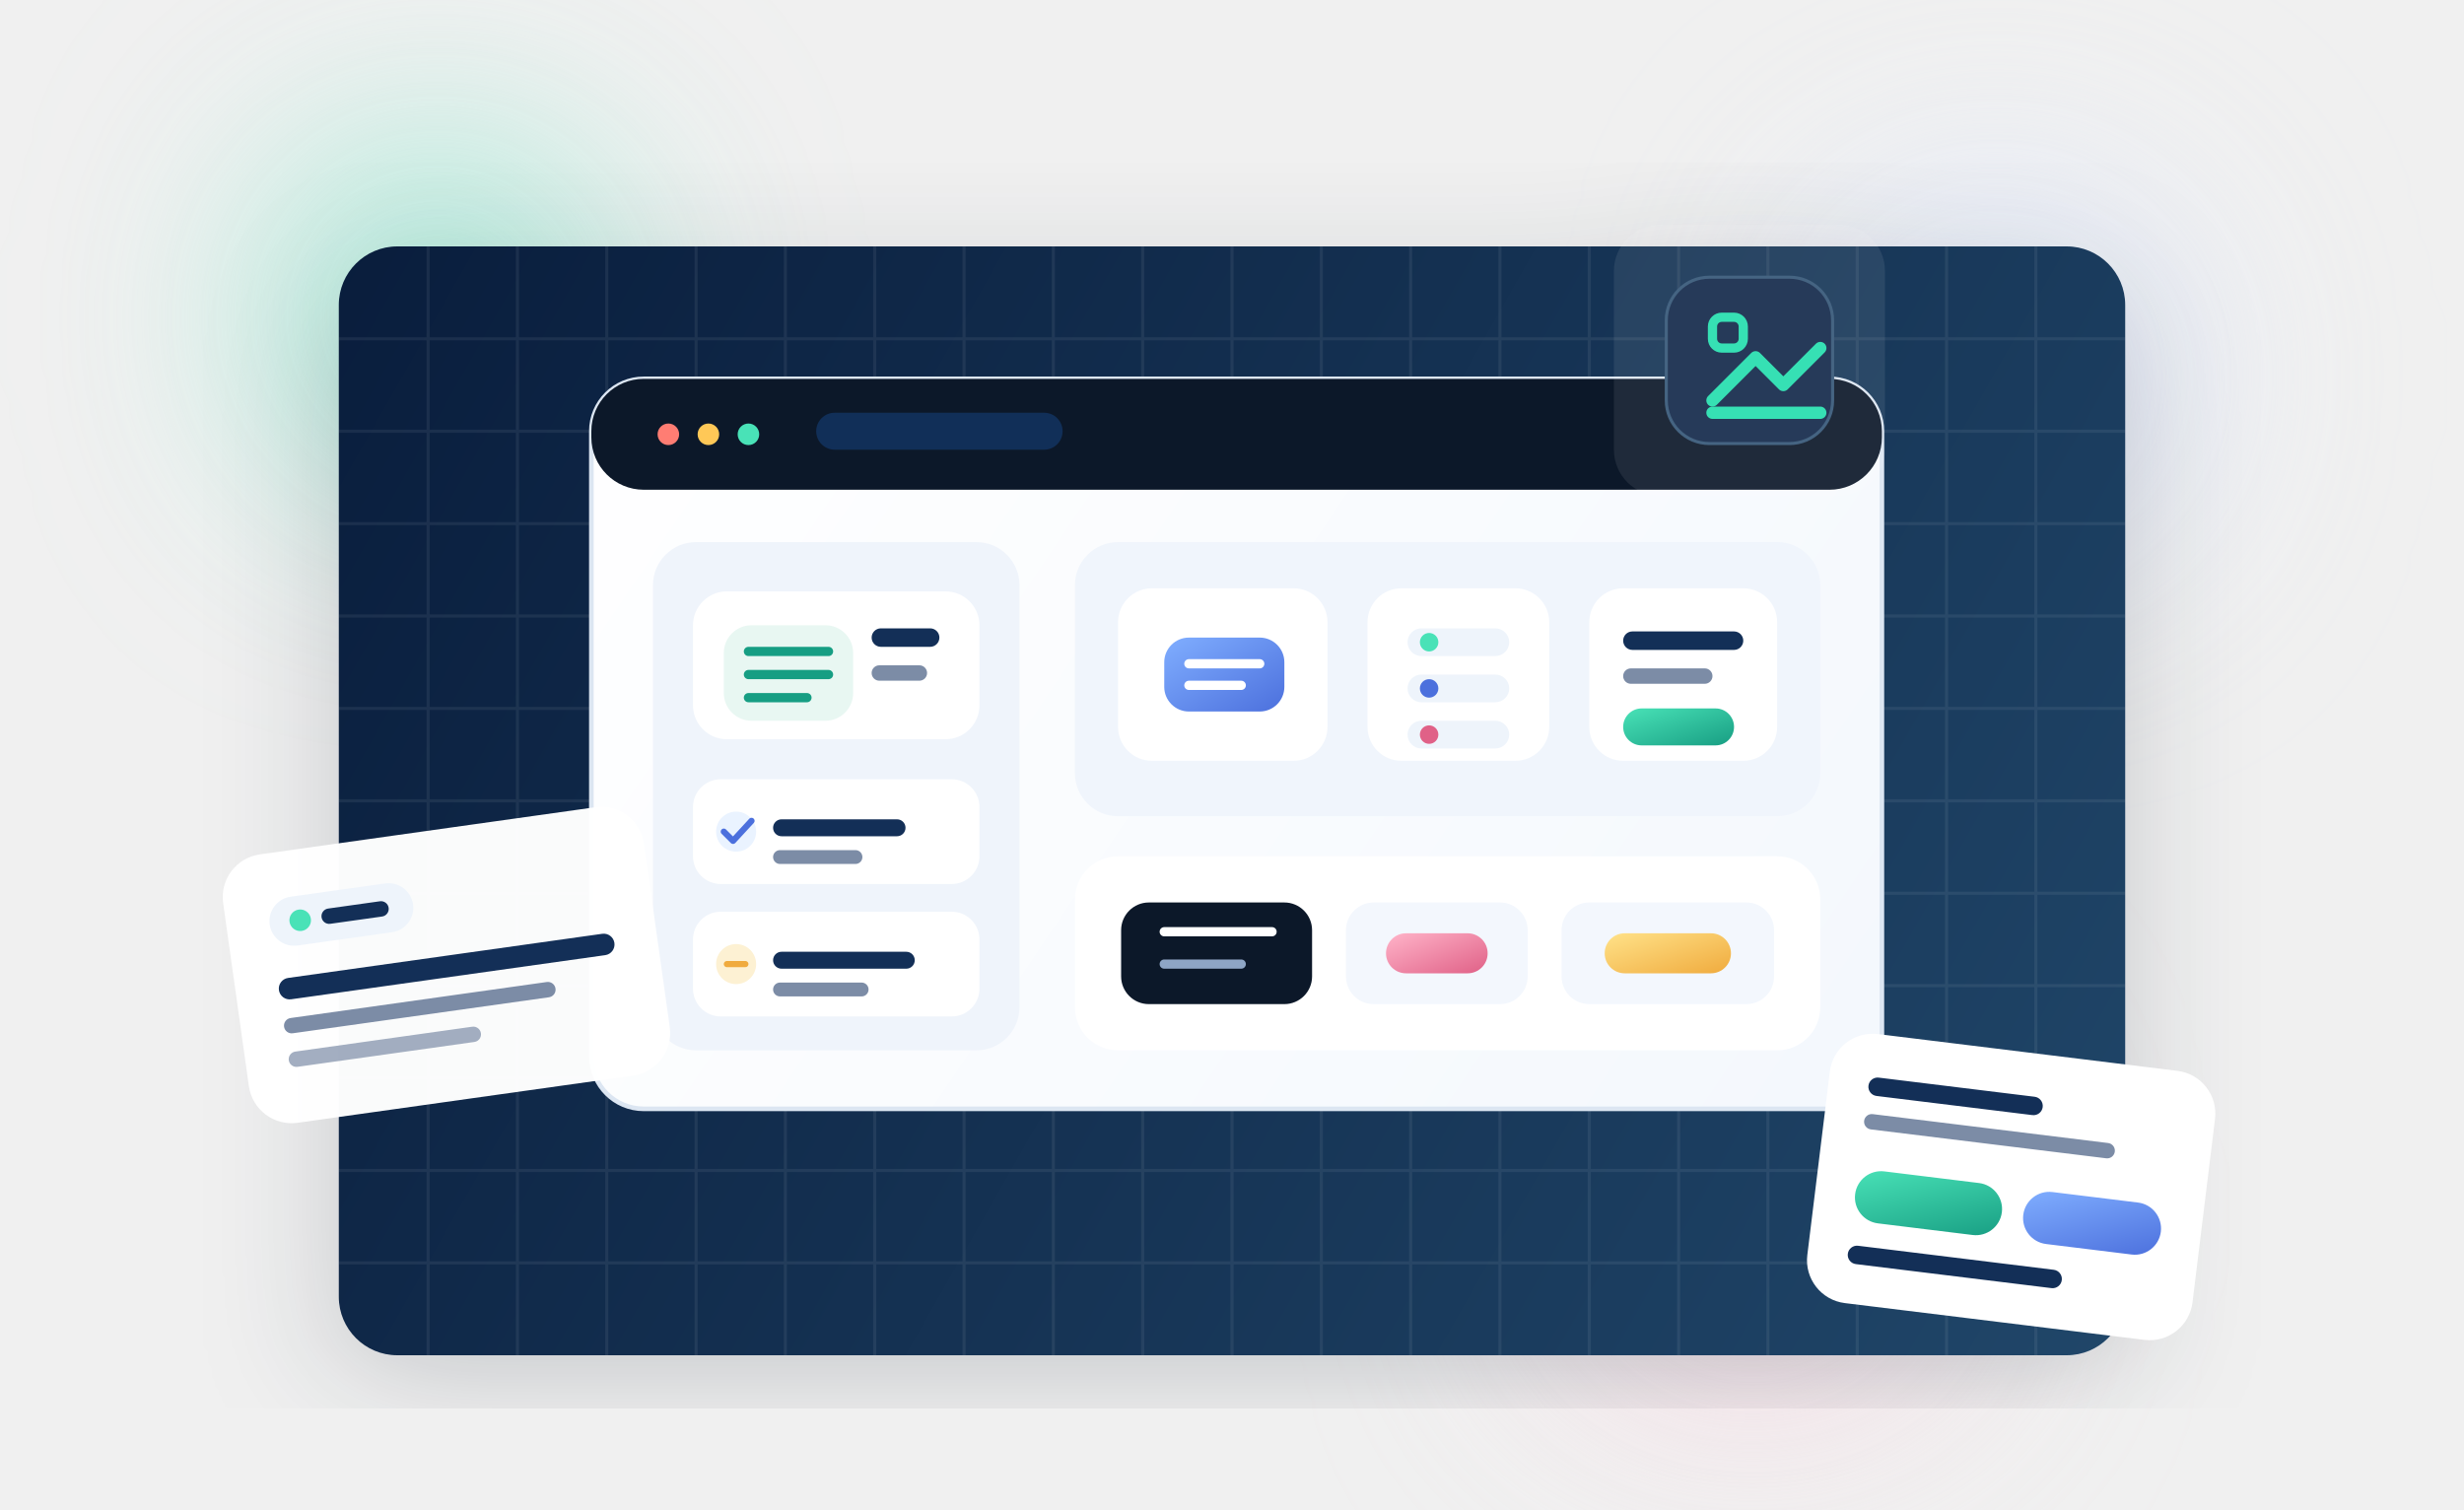
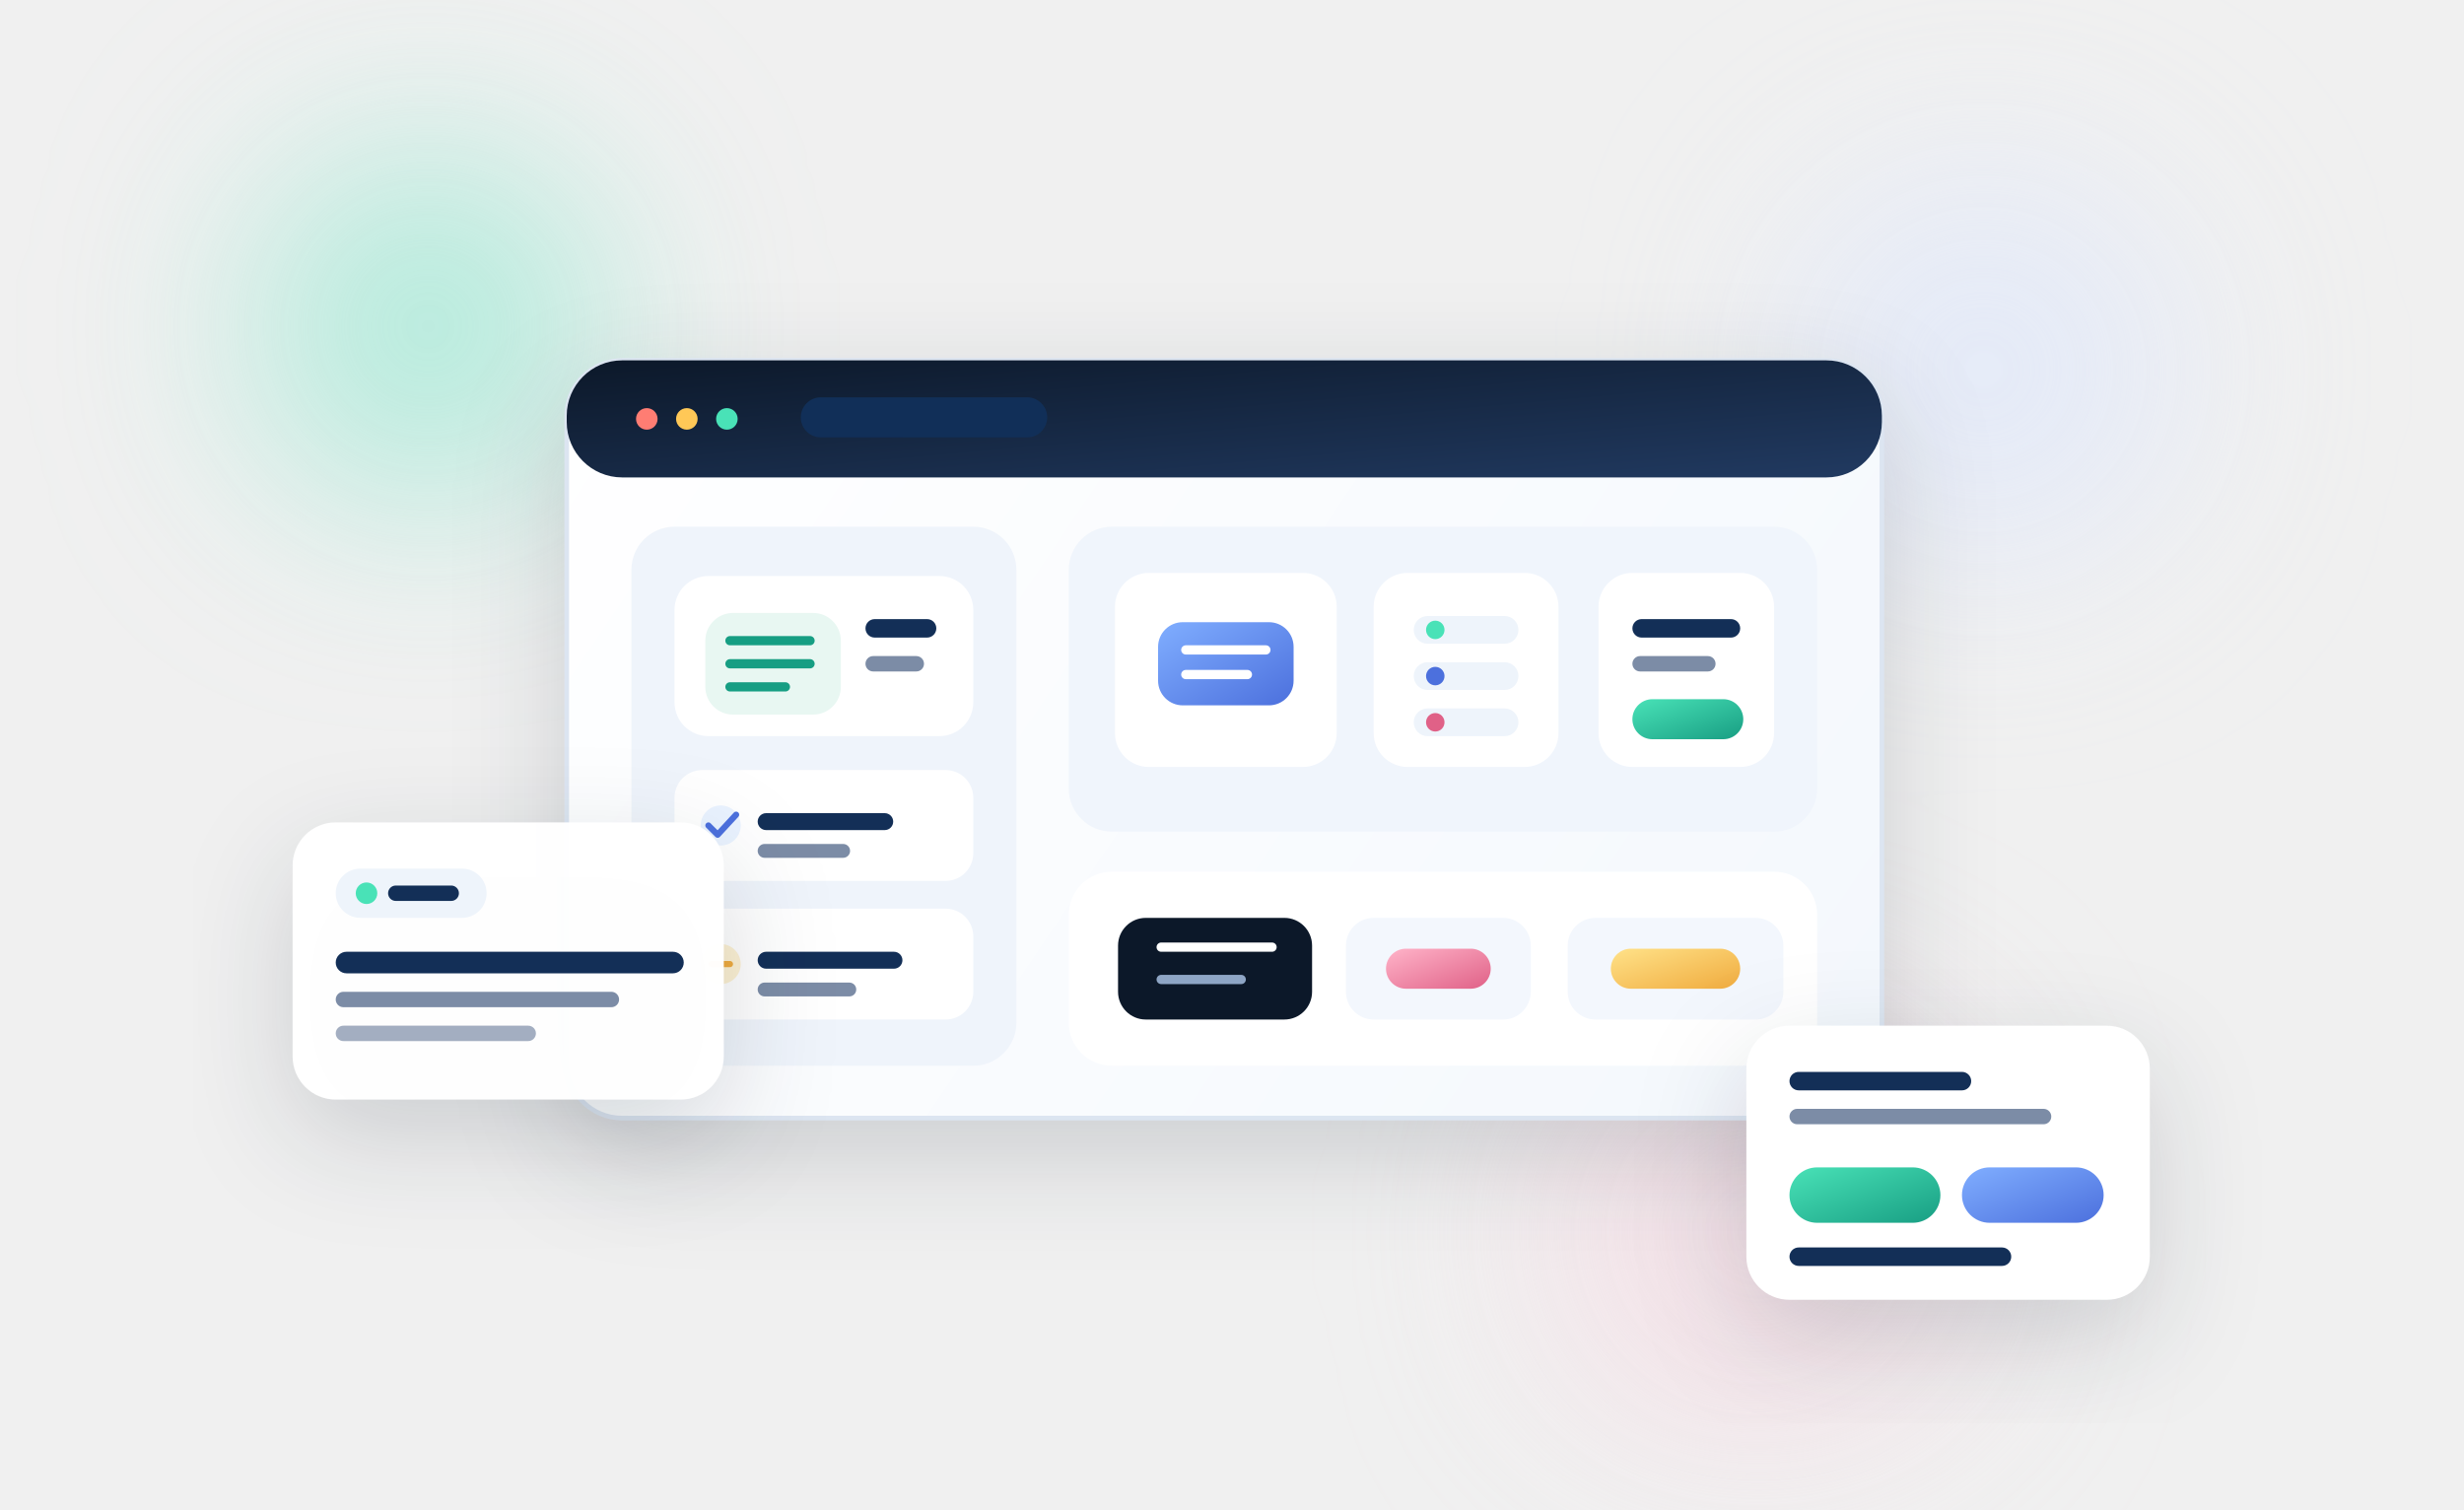
<svg xmlns="http://www.w3.org/2000/svg" width="1600" height="980" viewBox="0 0 1600 980" fill="none">
  <defs>
-     <linearGradient id="bp-bg" x1="160" y1="120" x2="1460" y2="860" gradientUnits="userSpaceOnUse">
-       <stop offset="0%" stop-color="#081B3A" />
-       <stop offset="100%" stop-color="#21486B" />
-     </linearGradient>
-     <linearGradient id="bp-panel" x1="360" y1="220" x2="1160" y2="760" gradientUnits="userSpaceOnUse">
+     <linearGradient id="bp-card" x1="360" y1="220" x2="1160" y2="760" gradientUnits="userSpaceOnUse">
      <stop offset="0%" stop-color="#FFFFFF" />
      <stop offset="100%" stop-color="#F4F8FD" />
+     </linearGradient>
+     <linearGradient id="bp-navy" x1="0" y1="0" x2="1" y2="1">
+       <stop offset="0%" stop-color="#0C1829" />
+       <stop offset="100%" stop-color="#213A61" />
    </linearGradient>
    <linearGradient id="bp-teal" x1="0" y1="0" x2="1" y2="1">
      <stop offset="0%" stop-color="#49E2B7" />
      <stop offset="100%" stop-color="#189E83" />
    </linearGradient>
    <linearGradient id="bp-blue" x1="0" y1="0" x2="1" y2="1">
      <stop offset="0%" stop-color="#80AEFF" />
      <stop offset="100%" stop-color="#4C70DD" />
    </linearGradient>
    <linearGradient id="bp-pink" x1="0" y1="0" x2="1" y2="1">
      <stop offset="0%" stop-color="#FFB4C9" />
      <stop offset="100%" stop-color="#E06187" />
    </linearGradient>
    <linearGradient id="bp-gold" x1="0" y1="0" x2="1" y2="1">
      <stop offset="0%" stop-color="#FFE289" />
      <stop offset="100%" stop-color="#F0AB3E" />
    </linearGradient>
-     <filter id="bp-shadow" x="132" y="106" width="1336" height="808" filterUnits="userSpaceOnUse" color-interpolation-filters="sRGB">
+     <filter id="bp-shadow" x="126" y="100" width="1348" height="824" filterUnits="userSpaceOnUse" color-interpolation-filters="sRGB">
      <feFlood flood-opacity="0" result="BackgroundImageFix" />
      <feColorMatrix in="SourceAlpha" type="matrix" values="0 0 0 0 0 0 0 0 0 0 0 0 0 0 0 0 0 0 127 0" result="hardAlpha" />
-       <feOffset dy="28" />
-       <feGaussianBlur stdDeviation="44" />
-       <feColorMatrix type="matrix" values="0 0 0 0 0.047 0 0 0 0 0.094 0 0 0 0 0.161 0 0 0 0.18 0" />
+       <feOffset dy="24" />
+       <feGaussianBlur stdDeviation="36" />
+       <feColorMatrix type="matrix" values="0 0 0 0 0.047 0 0 0 0 0.094 0 0 0 0 0.161 0 0 0 0.16 0" />
      <feBlend mode="normal" in2="BackgroundImageFix" result="effect1_dropShadow_0_1" />
      <feBlend mode="normal" in="SourceGraphic" in2="effect1_dropShadow_0_1" result="shape" />
    </filter>
    <filter id="bp-soft" x="0" y="0" width="1600" height="980" filterUnits="userSpaceOnUse" color-interpolation-filters="sRGB">
-       <feGaussianBlur stdDeviation="72" />
+       <feGaussianBlur stdDeviation="64" />
    </filter>
  </defs>
-   <g opacity="0.62" filter="url(#bp-soft)">
-     <circle cx="284" cy="206" r="120" fill="#86E8CD" />
-     <circle cx="1296" cy="244" r="126" fill="#DBE6FF" />
-     <circle cx="1138" cy="792" r="142" fill="#F8D7E2" />
+   <g opacity="0.56" filter="url(#bp-soft)">
+     <circle cx="278" cy="212" r="118" fill="#86E8CD" />
+     <circle cx="1288" cy="240" r="128" fill="#DBE6FF" />
+     <circle cx="1142" cy="800" r="140" fill="#F8D7E2" />
  </g>
  <g filter="url(#bp-shadow)">
-     <rect x="220" y="160" width="1160" height="720" rx="38" fill="url(#bp-bg)" />
-     <g opacity="0.07">
-       <path d="M278 160V880" stroke="#FFFFFF" stroke-width="2" />
-       <path d="M336 160V880" stroke="#FFFFFF" stroke-width="2" />
-       <path d="M394 160V880" stroke="#FFFFFF" stroke-width="2" />
-       <path d="M452 160V880" stroke="#FFFFFF" stroke-width="2" />
-       <path d="M510 160V880" stroke="#FFFFFF" stroke-width="2" />
-       <path d="M568 160V880" stroke="#FFFFFF" stroke-width="2" />
-       <path d="M626 160V880" stroke="#FFFFFF" stroke-width="2" />
-       <path d="M684 160V880" stroke="#FFFFFF" stroke-width="2" />
-       <path d="M742 160V880" stroke="#FFFFFF" stroke-width="2" />
-       <path d="M800 160V880" stroke="#FFFFFF" stroke-width="2" />
-       <path d="M858 160V880" stroke="#FFFFFF" stroke-width="2" />
-       <path d="M916 160V880" stroke="#FFFFFF" stroke-width="2" />
-       <path d="M974 160V880" stroke="#FFFFFF" stroke-width="2" />
-       <path d="M1032 160V880" stroke="#FFFFFF" stroke-width="2" />
-       <path d="M1090 160V880" stroke="#FFFFFF" stroke-width="2" />
-       <path d="M1148 160V880" stroke="#FFFFFF" stroke-width="2" />
-       <path d="M1206 160V880" stroke="#FFFFFF" stroke-width="2" />
-       <path d="M1264 160V880" stroke="#FFFFFF" stroke-width="2" />
-       <path d="M1322 160V880" stroke="#FFFFFF" stroke-width="2" />
-       <path d="M220 220H1380" stroke="#FFFFFF" stroke-width="2" />
-       <path d="M220 280H1380" stroke="#FFFFFF" stroke-width="2" />
-       <path d="M220 340H1380" stroke="#FFFFFF" stroke-width="2" />
-       <path d="M220 400H1380" stroke="#FFFFFF" stroke-width="2" />
-       <path d="M220 460H1380" stroke="#FFFFFF" stroke-width="2" />
-       <path d="M220 520H1380" stroke="#FFFFFF" stroke-width="2" />
-       <path d="M220 580H1380" stroke="#FFFFFF" stroke-width="2" />
-       <path d="M220 640H1380" stroke="#FFFFFF" stroke-width="2" />
-       <path d="M220 700H1380" stroke="#FFFFFF" stroke-width="2" />
-       <path d="M220 760H1380" stroke="#FFFFFF" stroke-width="2" />
-       <path d="M220 820H1380" stroke="#FFFFFF" stroke-width="2" />
-     </g>
-     <rect x="384" y="246" width="838" height="474" rx="34" fill="url(#bp-panel)" stroke="#DCE6F2" stroke-width="3" />
-     <rect x="384" y="246" width="838" height="72" rx="34" fill="#0C1829" />
-     <circle cx="434" cy="282" r="7" fill="#FF7D73" />
-     <circle cx="460" cy="282" r="7" fill="#FFC857" />
-     <circle cx="486" cy="282" r="7" fill="#49E2B7" />
-     <rect x="530" y="268" width="160" height="24" rx="12" fill="#112F58" />
-     <rect x="424" y="352" width="238" height="330" rx="28" fill="#EFF4FB" />
-     <rect x="450" y="384" width="186" height="96" rx="22" fill="#FFFFFF" />
-     <rect x="470" y="406" width="84" height="62" rx="18" fill="#E8F7F2" />
-     <path d="M486 423H538M486 438H538M486 453H524" stroke="#169E83" stroke-width="6" stroke-linecap="round" />
-     <rect x="566" y="408" width="44" height="12" rx="6" fill="#132F57" />
-     <rect x="566" y="432" width="36" height="10" rx="5" fill="#7C8CA6" />
-     <rect x="450" y="506" width="186" height="68" rx="18" fill="#FFFFFF" />
-     <circle cx="478" cy="540" r="13" fill="#EAF3FF" />
-     <path d="M470 540L476 546L488 533" stroke="#4C70DD" stroke-width="4" stroke-linecap="round" stroke-linejoin="round" />
-     <rect x="502" y="532" width="86" height="11" rx="5.5" fill="#132F57" />
-     <rect x="502" y="552" width="58" height="9" rx="4.5" fill="#7C8CA6" />
-     <rect x="450" y="592" width="186" height="68" rx="18" fill="#FFFFFF" />
-     <circle cx="478" cy="626" r="13" fill="#FDF1D3" />
-     <path d="M472 626H484" stroke="#F0AB3E" stroke-width="4" stroke-linecap="round" />
-     <rect x="502" y="618" width="92" height="11" rx="5.5" fill="#132F57" />
-     <rect x="502" y="638" width="62" height="9" rx="4.5" fill="#7C8CA6" />
-     <rect x="698" y="352" width="484" height="178" rx="28" fill="#F0F5FC" />
-     <rect x="726" y="382" width="136" height="112" rx="22" fill="#FFFFFF" />
-     <rect x="756" y="414" width="78" height="48" rx="16" fill="url(#bp-blue)" />
-     <path d="M772 431H818M772 445H806" stroke="#FFFFFF" stroke-width="6" stroke-linecap="round" />
-     <rect x="888" y="382" width="118" height="112" rx="22" fill="#FFFFFF" />
-     <rect x="914" y="408" width="66" height="18" rx="9" fill="#EEF4FB" />
-     <rect x="914" y="438" width="66" height="18" rx="9" fill="#EEF4FB" />
-     <rect x="914" y="468" width="66" height="18" rx="9" fill="#EEF4FB" />
-     <circle cx="928" cy="417" r="6" fill="#49E2B7" />
-     <circle cx="928" cy="447" r="6" fill="#4C70DD" />
-     <circle cx="928" cy="477" r="6" fill="#E06187" />
-     <rect x="1032" y="382" width="122" height="112" rx="22" fill="#FFFFFF" />
-     <rect x="1054" y="410" width="78" height="12" rx="6" fill="#132F57" />
-     <rect x="1054" y="434" width="58" height="10" rx="5" fill="#7C8CA6" />
-     <rect x="1054" y="460" width="72" height="24" rx="12" fill="url(#bp-teal)" />
-     <rect x="698" y="556" width="484" height="126" rx="28" fill="#FFFFFF" />
-     <rect x="728" y="586" width="124" height="66" rx="18" fill="#0C1829" />
-     <path d="M756 605H826" stroke="#FFFFFF" stroke-width="6" stroke-linecap="round" />
-     <path d="M756 626H806" stroke="#8EA5C5" stroke-width="6" stroke-linecap="round" />
-     <rect x="874" y="586" width="118" height="66" rx="18" fill="#F3F7FD" />
-     <rect x="900" y="606" width="66" height="26" rx="13" fill="url(#bp-pink)" />
-     <rect x="1014" y="586" width="138" height="66" rx="18" fill="#F3F7FD" />
-     <rect x="1042" y="606" width="82" height="26" rx="13" fill="url(#bp-gold)" />
-     <g transform="translate(1048 146)">
-       <rect x="0" y="0" width="176" height="176" rx="30" fill="#FFFFFF" opacity="0.08" />
-       <rect x="34" y="34" width="108" height="108" rx="28" fill="#263A59" stroke="#456482" stroke-width="2" />
-       <path d="M64 114L92 86L110 104L134 80" stroke="#36E0B4" stroke-width="8" stroke-linecap="round" stroke-linejoin="round" />
-       <rect x="64" y="60" width="20" height="20" rx="6" stroke="#36E0B4" stroke-width="6" />
-       <path d="M64 122H134" stroke="#36E0B4" stroke-width="8" stroke-linecap="round" />
-     </g>
+     <rect x="368" y="234" width="854" height="492" rx="36" fill="url(#bp-card)" stroke="#DCE5F1" stroke-width="3" />
+     <rect x="368" y="234" width="854" height="76" rx="36" fill="url(#bp-navy)" />
+     <circle cx="420" cy="272" r="7" fill="#FF7D73" />
+     <circle cx="446" cy="272" r="7" fill="#FFC857" />
+     <circle cx="472" cy="272" r="7" fill="#49E2B7" />
+     <rect x="520" y="258" width="160" height="26" rx="13" fill="#112F58" />
+     <rect x="410" y="342" width="250" height="350" rx="28" fill="#EFF4FB" />
+     <rect x="438" y="374" width="194" height="104" rx="22" fill="#FFFFFF" />
+     <rect x="458" y="398" width="88" height="66" rx="18" fill="#E8F7F2" />
+     <path d="M474 416H526M474 431H526M474 446H510" stroke="#169E83" stroke-width="6" stroke-linecap="round" />
+     <rect x="562" y="402" width="46" height="12" rx="6" fill="#132F57" />
+     <rect x="562" y="426" width="38" height="10" rx="5" fill="#7C8CA6" />
+     <rect x="438" y="500" width="194" height="72" rx="18" fill="#FFFFFF" />
+     <circle cx="468" cy="536" r="13" fill="#EAF3FF" />
+     <path d="M460 536L466 542L478 529" stroke="#4C70DD" stroke-width="4" stroke-linecap="round" stroke-linejoin="round" />
+     <rect x="492" y="528" width="88" height="11" rx="5.5" fill="#132F57" />
+     <rect x="492" y="548" width="60" height="9" rx="4.5" fill="#7C8CA6" />
+     <rect x="438" y="590" width="194" height="72" rx="18" fill="#FFFFFF" />
+     <circle cx="468" cy="626" r="13" fill="#FDF1D3" />
+     <path d="M462 626H474" stroke="#F0AB3E" stroke-width="4" stroke-linecap="round" />
+     <rect x="492" y="618" width="94" height="11" rx="5.5" fill="#132F57" />
+     <rect x="492" y="638" width="64" height="9" rx="4.5" fill="#7C8CA6" />
+     <rect x="694" y="342" width="486" height="198" rx="28" fill="#F0F5FC" />
+     <rect x="724" y="372" width="144" height="126" rx="22" fill="#FFFFFF" />
+     <rect x="752" y="404" width="88" height="54" rx="16" fill="url(#bp-blue)" />
+     <path d="M770 422H822M770 438H810" stroke="#FFFFFF" stroke-width="6" stroke-linecap="round" />
+     <rect x="892" y="372" width="120" height="126" rx="22" fill="#FFFFFF" />
+     <rect x="918" y="400" width="68" height="18" rx="9" fill="#EEF4FB" />
+     <rect x="918" y="430" width="68" height="18" rx="9" fill="#EEF4FB" />
+     <rect x="918" y="460" width="68" height="18" rx="9" fill="#EEF4FB" />
+     <circle cx="932" cy="409" r="6" fill="#49E2B7" />
+     <circle cx="932" cy="439" r="6" fill="#4C70DD" />
+     <circle cx="932" cy="469" r="6" fill="#E06187" />
+     <rect x="1038" y="372" width="114" height="126" rx="22" fill="#FFFFFF" />
+     <rect x="1060" y="402" width="70" height="12" rx="6" fill="#132F57" />
+     <rect x="1060" y="426" width="54" height="10" rx="5" fill="#7C8CA6" />
+     <rect x="1060" y="454" width="72" height="26" rx="13" fill="url(#bp-teal)" />
+     <rect x="694" y="566" width="486" height="126" rx="28" fill="#FFFFFF" />
+     <rect x="726" y="596" width="126" height="66" rx="18" fill="#0C1829" />
+     <path d="M754 615H826" stroke="#FFFFFF" stroke-width="6" stroke-linecap="round" />
+     <path d="M754 636H806" stroke="#8EA5C5" stroke-width="6" stroke-linecap="round" />
+     <rect x="874" y="596" width="120" height="66" rx="18" fill="#F3F7FD" />
+     <rect x="900" y="616" width="68" height="26" rx="13" fill="url(#bp-pink)" />
+     <rect x="1018" y="596" width="140" height="66" rx="18" fill="#F3F7FD" />
+     <rect x="1046" y="616" width="84" height="26" rx="13" fill="url(#bp-gold)" />
  </g>
-   <g transform="translate(152 540) rotate(-8 128 88)">
-     <rect x="0" y="0" width="276" height="176" rx="28" fill="#FFFFFF" opacity="0.98" />
-     <rect x="28" y="30" width="94" height="32" rx="16" fill="#EEF4FB" />
-     <circle cx="48" cy="46" r="7" fill="#49E2B7" />
-     <rect x="62" y="41" width="44" height="10" rx="5" fill="#132F57" />
-     <rect x="28" y="82" width="220" height="14" rx="7" fill="#132F57" />
-     <rect x="28" y="108" width="178" height="10" rx="5" fill="#7C8CA6" />
-     <rect x="28" y="130" width="126" height="10" rx="5" fill="#7C8CA6" opacity="0.7" />
+   <g filter="url(#bp-shadow)">
+     <rect x="190" y="534" width="280" height="180" rx="28" fill="#FFFFFF" opacity="0.98" />
+     <rect x="218" y="564" width="98" height="32" rx="16" fill="#EEF4FB" />
+     <circle cx="238" cy="580" r="7" fill="#49E2B7" />
+     <rect x="252" y="575" width="46" height="10" rx="5" fill="#132F57" />
+     <rect x="218" y="618" width="226" height="14" rx="7" fill="#132F57" />
+     <rect x="218" y="644" width="184" height="10" rx="5" fill="#7C8CA6" />
+     <rect x="218" y="666" width="130" height="10" rx="5" fill="#7C8CA6" opacity="0.7" />
  </g>
-   <g transform="translate(1180 682) rotate(7 120 88)">
-     <rect x="0" y="0" width="252" height="176" rx="28" fill="#FFFFFF" />
-     <rect x="26" y="28" width="114" height="12" rx="6" fill="#132F57" />
-     <rect x="26" y="52" width="164" height="10" rx="5" fill="#7C8CA6" />
-     <rect x="26" y="88" width="96" height="34" rx="17" fill="url(#bp-teal)" />
-     <rect x="136" y="88" width="90" height="34" rx="17" fill="url(#bp-blue)" />
-     <rect x="26" y="138" width="140" height="12" rx="6" fill="#132F57" />
+   <g filter="url(#bp-shadow)">
+     <rect x="1134" y="666" width="262" height="178" rx="28" fill="#FFFFFF" />
+     <rect x="1162" y="696" width="118" height="12" rx="6" fill="#132F57" />
+     <rect x="1162" y="720" width="170" height="10" rx="5" fill="#7C8CA6" />
+     <rect x="1162" y="758" width="98" height="36" rx="18" fill="url(#bp-teal)" />
+     <rect x="1274" y="758" width="92" height="36" rx="18" fill="url(#bp-blue)" />
+     <rect x="1162" y="810" width="144" height="12" rx="6" fill="#132F57" />
  </g>
</svg>
